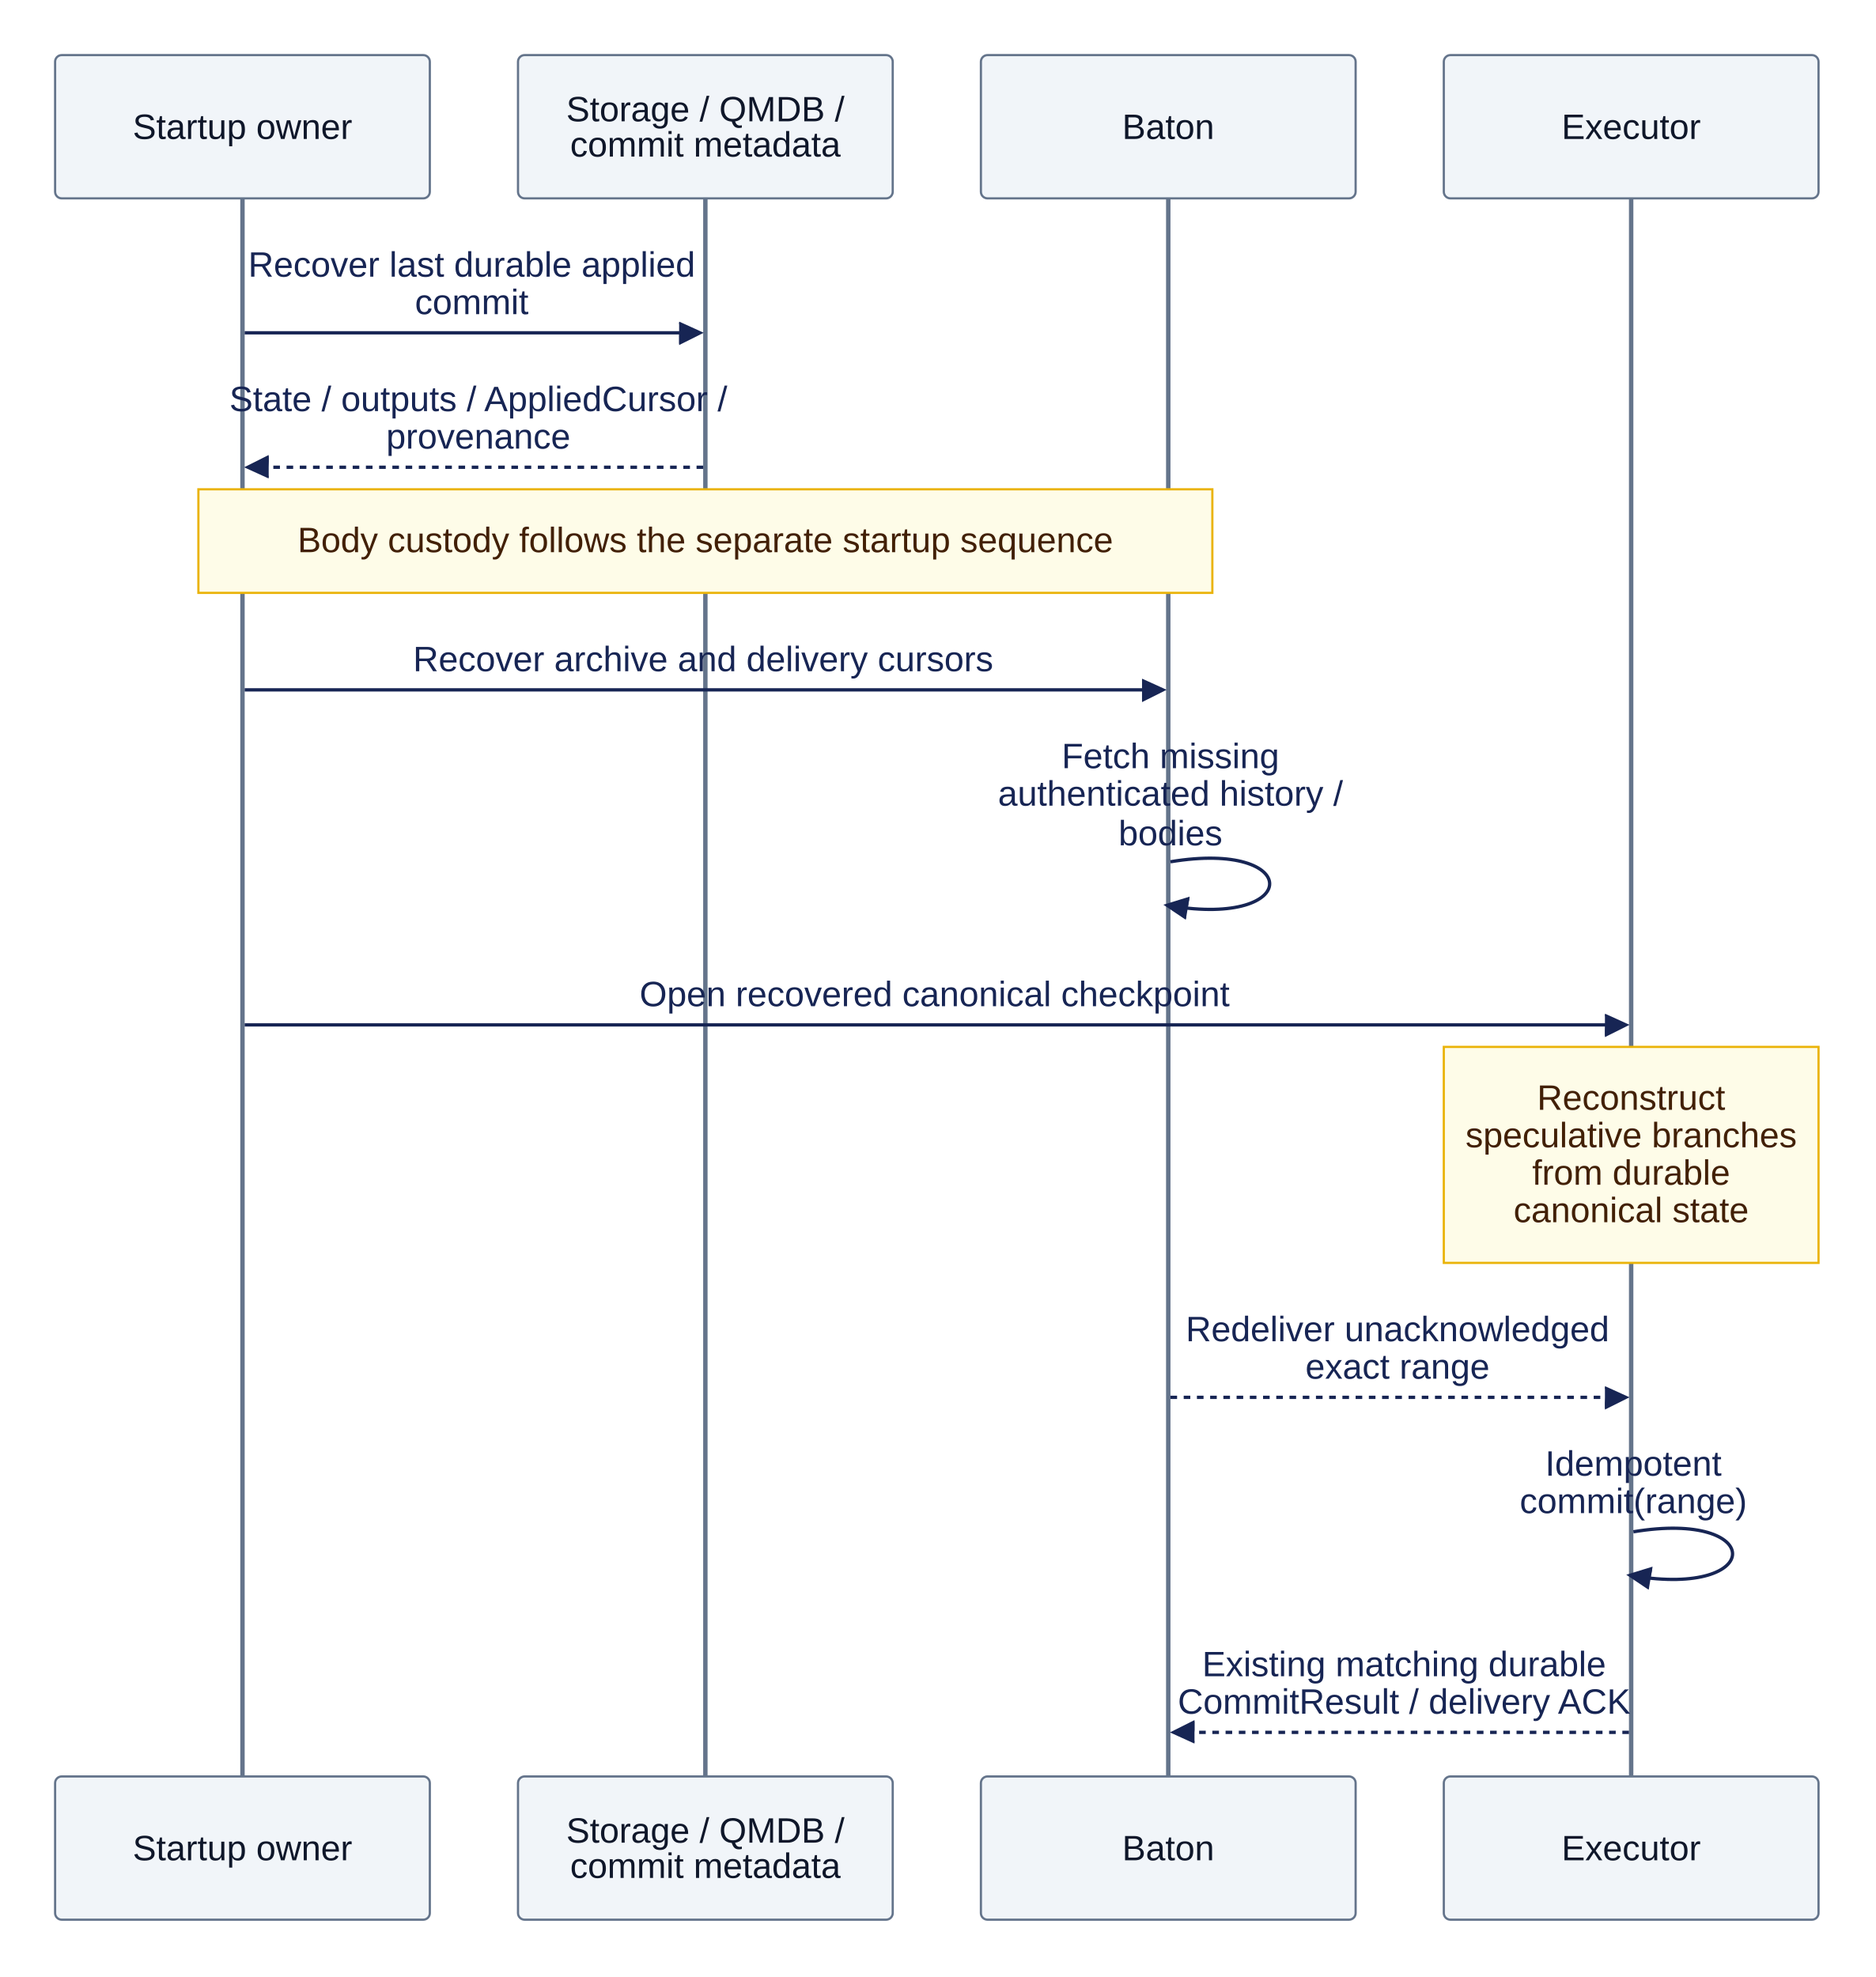
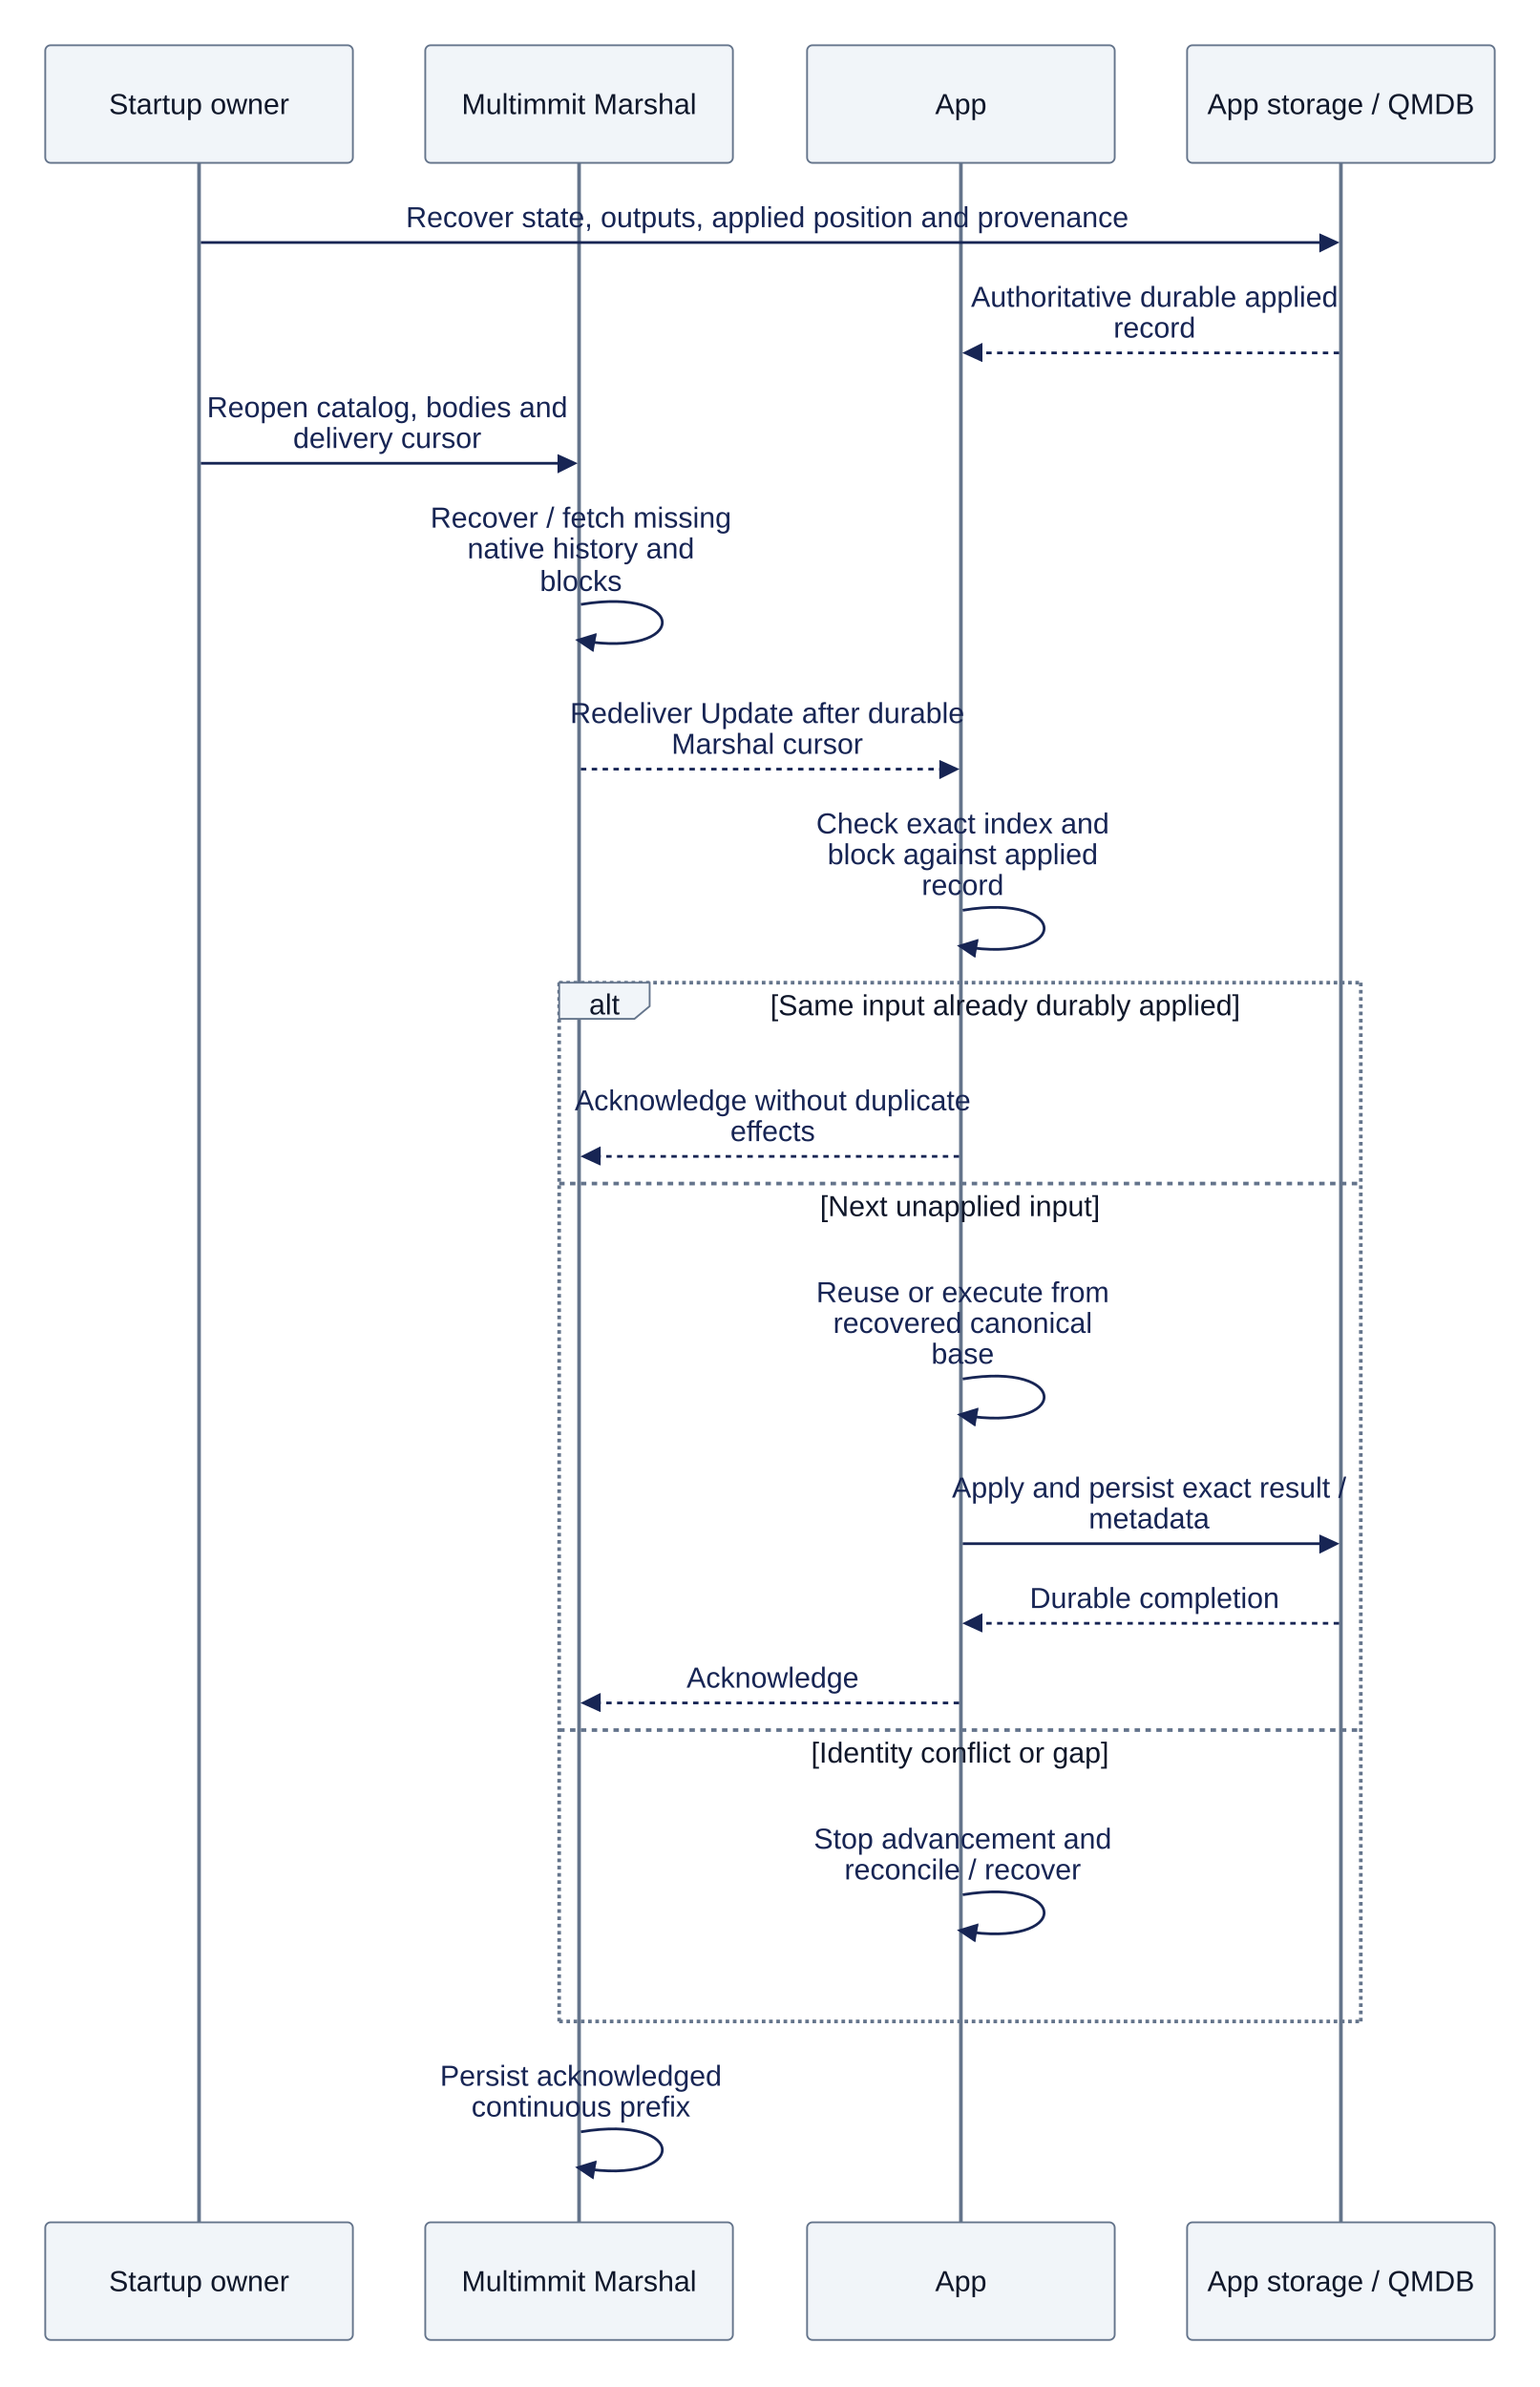
- <svg xmlns="http://www.w3.org/2000/svg" id="diagram-10" width="851" height="897" viewBox="-25 -25 851 897" role="graphics-document document" aria-roledescription="sequence">
+ <svg xmlns="http://www.w3.org/2000/svg" id="diagram-10" width="851" height="1319" viewBox="-25 -25 851 1319" role="graphics-document document" aria-roledescription="sequence">
  <g>
-     <rect x="630" y="781" fill="#eaeaea" stroke="#666" width="170" height="65" name="E" rx="3" ry="3" class="actor actor-bottom" />
-     <text x="715" y="813.5" dominant-baseline="central" alignment-baseline="central" class="actor actor-box" style="text-anchor: middle; font-size: 16px; font-weight: 400; font-family: Arial, &quot;Apple SD Gothic Neo&quot;, sans-serif;">
-       <tspan x="715" dy="0">Executor</tspan>
+     <rect x="631" y="1203" fill="#eaeaea" stroke="#666" width="170" height="65" name="S" rx="3" ry="3" class="actor actor-bottom" />
+     <text x="716" y="1235.5" dominant-baseline="central" alignment-baseline="central" class="actor actor-box" style="text-anchor: middle; font-size: 16px; font-weight: 400; font-family: Arial, &quot;Apple SD Gothic Neo&quot;, sans-serif;">
+       <tspan x="716" dy="0">App storage / QMDB</tspan>
    </text>
  </g>
  <g>
-     <rect x="420" y="781" fill="#eaeaea" stroke="#666" width="170" height="65" name="M" rx="3" ry="3" class="actor actor-bottom" />
-     <text x="505" y="813.5" dominant-baseline="central" alignment-baseline="central" class="actor actor-box" style="text-anchor: middle; font-size: 16px; font-weight: 400; font-family: Arial, &quot;Apple SD Gothic Neo&quot;, sans-serif;">
-       <tspan x="505" dy="0">Baton</tspan>
+     <rect x="421" y="1203" fill="#eaeaea" stroke="#666" width="170" height="65" name="A" rx="3" ry="3" class="actor actor-bottom" />
+     <text x="506" y="1235.5" dominant-baseline="central" alignment-baseline="central" class="actor actor-box" style="text-anchor: middle; font-size: 16px; font-weight: 400; font-family: Arial, &quot;Apple SD Gothic Neo&quot;, sans-serif;">
+       <tspan x="506" dy="0">App</tspan>
    </text>
  </g>
  <g>
-     <rect x="210" y="781" fill="#eaeaea" stroke="#666" width="170" height="65" name="Q" rx="3" ry="3" class="actor actor-bottom" />
-     <text x="295" y="813.5" dominant-baseline="central" alignment-baseline="central" class="actor actor-box" style="text-anchor: middle; font-size: 16px; font-weight: 400; font-family: Arial, &quot;Apple SD Gothic Neo&quot;, sans-serif;">
-       <tspan x="295" dy="-8">Storage / QMDB /</tspan>
-     </text>
-     <text x="295" y="813.5" dominant-baseline="central" alignment-baseline="central" class="actor actor-box" style="text-anchor: middle; font-size: 16px; font-weight: 400; font-family: Arial, &quot;Apple SD Gothic Neo&quot;, sans-serif;">
-       <tspan x="295" dy="8">commit metadata</tspan>
+     <rect x="210" y="1203" fill="#eaeaea" stroke="#666" width="170" height="65" name="M" rx="3" ry="3" class="actor actor-bottom" />
+     <text x="295" y="1235.5" dominant-baseline="central" alignment-baseline="central" class="actor actor-box" style="text-anchor: middle; font-size: 16px; font-weight: 400; font-family: Arial, &quot;Apple SD Gothic Neo&quot;, sans-serif;">
+       <tspan x="295" dy="0">Multimmit Marshal</tspan>
    </text>
  </g>
  <g>
-     <rect x="0" y="781" fill="#eaeaea" stroke="#666" width="170" height="65" name="S" rx="3" ry="3" class="actor actor-bottom" />
-     <text x="85" y="813.5" dominant-baseline="central" alignment-baseline="central" class="actor actor-box" style="text-anchor: middle; font-size: 16px; font-weight: 400; font-family: Arial, &quot;Apple SD Gothic Neo&quot;, sans-serif;">
+     <rect x="0" y="1203" fill="#eaeaea" stroke="#666" width="170" height="65" name="O" rx="3" ry="3" class="actor actor-bottom" />
+     <text x="85" y="1235.5" dominant-baseline="central" alignment-baseline="central" class="actor actor-box" style="text-anchor: middle; font-size: 16px; font-weight: 400; font-family: Arial, &quot;Apple SD Gothic Neo&quot;, sans-serif;">
      <tspan x="85" dy="0">Startup owner</tspan>
    </text>
  </g>
  <g>
-     <line id="actor16" x1="715" y1="65" x2="715" y2="781" class="actor-line 200" stroke-width="0.5px" stroke="#999" name="E" />
-     <g id="root-16">
-       <rect x="630" y="0" fill="#eaeaea" stroke="#666" width="170" height="65" name="E" rx="3" ry="3" class="actor actor-top" />
-       <text x="715" y="32.5" dominant-baseline="central" alignment-baseline="central" class="actor actor-box" style="text-anchor: middle; font-size: 16px; font-weight: 400; font-family: Arial, &quot;Apple SD Gothic Neo&quot;, sans-serif;">
-         <tspan x="715" dy="0">Executor</tspan>
+     <line id="actor39" x1="716" y1="65" x2="716" y2="1203" class="actor-line 200" stroke-width="0.5px" stroke="#999" name="S" />
+     <g id="root-39">
+       <rect x="631" y="0" fill="#eaeaea" stroke="#666" width="170" height="65" name="S" rx="3" ry="3" class="actor actor-top" />
+       <text x="716" y="32.5" dominant-baseline="central" alignment-baseline="central" class="actor actor-box" style="text-anchor: middle; font-size: 16px; font-weight: 400; font-family: Arial, &quot;Apple SD Gothic Neo&quot;, sans-serif;">
+         <tspan x="716" dy="0">App storage / QMDB</tspan>
      </text>
    </g>
  </g>
  <g>
-     <line id="actor15" x1="505" y1="65" x2="505" y2="781" class="actor-line 200" stroke-width="0.5px" stroke="#999" name="M" />
-     <g id="root-15">
-       <rect x="420" y="0" fill="#eaeaea" stroke="#666" width="170" height="65" name="M" rx="3" ry="3" class="actor actor-top" />
-       <text x="505" y="32.5" dominant-baseline="central" alignment-baseline="central" class="actor actor-box" style="text-anchor: middle; font-size: 16px; font-weight: 400; font-family: Arial, &quot;Apple SD Gothic Neo&quot;, sans-serif;">
-         <tspan x="505" dy="0">Baton</tspan>
+     <line id="actor38" x1="506" y1="65" x2="506" y2="1203" class="actor-line 200" stroke-width="0.5px" stroke="#999" name="A" />
+     <g id="root-38">
+       <rect x="421" y="0" fill="#eaeaea" stroke="#666" width="170" height="65" name="A" rx="3" ry="3" class="actor actor-top" />
+       <text x="506" y="32.5" dominant-baseline="central" alignment-baseline="central" class="actor actor-box" style="text-anchor: middle; font-size: 16px; font-weight: 400; font-family: Arial, &quot;Apple SD Gothic Neo&quot;, sans-serif;">
+         <tspan x="506" dy="0">App</tspan>
      </text>
    </g>
  </g>
  <g>
-     <line id="actor14" x1="295" y1="65" x2="295" y2="781" class="actor-line 200" stroke-width="0.5px" stroke="#999" name="Q" />
-     <g id="root-14">
-       <rect x="210" y="0" fill="#eaeaea" stroke="#666" width="170" height="65" name="Q" rx="3" ry="3" class="actor actor-top" />
+     <line id="actor37" x1="295" y1="65" x2="295" y2="1203" class="actor-line 200" stroke-width="0.5px" stroke="#999" name="M" />
+     <g id="root-37">
+       <rect x="210" y="0" fill="#eaeaea" stroke="#666" width="170" height="65" name="M" rx="3" ry="3" class="actor actor-top" />
      <text x="295" y="32.5" dominant-baseline="central" alignment-baseline="central" class="actor actor-box" style="text-anchor: middle; font-size: 16px; font-weight: 400; font-family: Arial, &quot;Apple SD Gothic Neo&quot;, sans-serif;">
-         <tspan x="295" dy="-8">Storage / QMDB /</tspan>
-       </text>
-       <text x="295" y="32.5" dominant-baseline="central" alignment-baseline="central" class="actor actor-box" style="text-anchor: middle; font-size: 16px; font-weight: 400; font-family: Arial, &quot;Apple SD Gothic Neo&quot;, sans-serif;">
-         <tspan x="295" dy="8">commit metadata</tspan>
+         <tspan x="295" dy="0">Multimmit Marshal</tspan>
      </text>
    </g>
  </g>
  <g>
-     <line id="actor13" x1="85" y1="65" x2="85" y2="781" class="actor-line 200" stroke-width="0.5px" stroke="#999" name="S" />
-     <g id="root-13">
-       <rect x="0" y="0" fill="#eaeaea" stroke="#666" width="170" height="65" name="S" rx="3" ry="3" class="actor actor-top" />
+     <line id="actor36" x1="85" y1="65" x2="85" y2="1203" class="actor-line 200" stroke-width="0.5px" stroke="#999" name="O" />
+     <g id="root-36">
+       <rect x="0" y="0" fill="#eaeaea" stroke="#666" width="170" height="65" name="O" rx="3" ry="3" class="actor actor-top" />
      <text x="85" y="32.5" dominant-baseline="central" alignment-baseline="central" class="actor actor-box" style="text-anchor: middle; font-size: 16px; font-weight: 400; font-family: Arial, &quot;Apple SD Gothic Neo&quot;, sans-serif;">
        <tspan x="85" dy="0">Startup owner</tspan>
      </text>
    </g>
  </g>
  <style>#diagram-10{font-family:Arial,Apple SD Gothic Neo,sans-serif;font-size:16px;fill:#172554;}@keyframes edge-animation-frame{from{stroke-dashoffset:0;}}@keyframes dash{to{stroke-dashoffset:0;}}#diagram-10 .edge-animation-slow{stroke-dasharray:9,5!important;stroke-dashoffset:900;animation:dash 50s linear infinite;stroke-linecap:round;}#diagram-10 .edge-animation-fast{stroke-dasharray:9,5!important;stroke-dashoffset:900;animation:dash 20s linear infinite;stroke-linecap:round;}#diagram-10 .error-icon{fill:hsl(45.882, 100%, 100%);}#diagram-10 .error-text{fill:#000000;stroke:#000000;}#diagram-10 .edge-thickness-normal{stroke-width:1px;}#diagram-10 .edge-thickness-thick{stroke-width:3.5px;}#diagram-10 .edge-pattern-solid{stroke-dasharray:0;}#diagram-10 .edge-thickness-invisible{stroke-width:0;fill:none;}#diagram-10 .edge-pattern-dashed{stroke-dasharray:3;}#diagram-10 .edge-pattern-dotted{stroke-dasharray:2;}#diagram-10 .marker{fill:#475569;stroke:#475569;}#diagram-10 .marker.cross{stroke:#475569;}#diagram-10 svg{font-family:Arial,Apple SD Gothic Neo,sans-serif;font-size:16px;}#diagram-10 p{margin:0;}#diagram-10 .actor{stroke:#64748b;fill:#f1f5f9;}#diagram-10 text.actor&gt;tspan{fill:#0f172a;stroke:none;}#diagram-10 .actor-line{stroke:#64748b;}#diagram-10 .innerArc{stroke-width:1.5;stroke-dasharray:none;}#diagram-10 .messageLine0{stroke-width:1.5;stroke-dasharray:none;stroke:#172554;}#diagram-10 .messageLine1{stroke-width:1.5;stroke-dasharray:2,2;stroke:#172554;}#diagram-10 #arrowhead path{fill:#172554;stroke:#172554;}#diagram-10 .sequenceNumber{fill:#b8aa96;}#diagram-10 #sequencenumber{fill:#172554;}#diagram-10 #crosshead path{fill:#172554;stroke:#172554;}#diagram-10 .messageText{fill:#172554;stroke:none;}#diagram-10 .labelBox{stroke:#64748b;fill:#f1f5f9;}#diagram-10 .labelText,#diagram-10 .labelText&gt;tspan{fill:#0f172a;stroke:none;}#diagram-10 .loopText,#diagram-10 .loopText&gt;tspan{fill:#0f172a;stroke:none;}#diagram-10 .loopLine{stroke-width:2px;stroke-dasharray:2,2;stroke:#64748b;fill:#64748b;}#diagram-10 .note{stroke:#eab308;fill:#fefce8;}#diagram-10 .noteText,#diagram-10 .noteText&gt;tspan{fill:#422006;stroke:none;}#diagram-10 .activation0{fill:hsl(105.882, 100%, 96.667%);stroke:hsl(105.882, 100%, 86.667%);}#diagram-10 .activation1{fill:hsl(105.882, 100%, 96.667%);stroke:hsl(105.882, 100%, 86.667%);}#diagram-10 .activation2{fill:hsl(105.882, 100%, 96.667%);stroke:hsl(105.882, 100%, 86.667%);}#diagram-10 .actorPopupMenu{position:absolute;}#diagram-10 .actorPopupMenuPanel{position:absolute;fill:#f1f5f9;box-shadow:0px 8px 16px 0px rgba(0,0,0,0.2);filter:drop-shadow(3px 5px 2px rgb(0 0 0 / 0.4));}#diagram-10 .actor-man line{stroke:#64748b;fill:#f1f5f9;}#diagram-10 .actor-man circle,#diagram-10 line{stroke:#64748b;fill:#f1f5f9;stroke-width:2px;}#diagram-10 :root{--mermaid-font-family:Arial,Apple SD Gothic Neo,sans-serif;}</style>
  <g />
  <defs>
    <symbol id="computer" width="24" height="24">
      <path transform="scale(.5)" d="M2 2v13h20v-13h-20zm18 11h-16v-9h16v9zm-10.228 6l.466-1h3.524l.467 1h-4.457zm14.228 3h-24l2-6h2.104l-1.33 4h18.45l-1.297-4h2.073l2 6zm-5-10h-14v-7h14v7z" />
    </symbol>
  </defs>
  <defs>
    <symbol id="database" fill-rule="evenodd" clip-rule="evenodd">
      <path transform="scale(.5)" d="M12.258.001l.256.004.255.005.253.008.251.01.249.012.247.015.246.016.242.019.241.02.239.023.236.024.233.027.231.028.229.031.225.032.223.034.22.036.217.038.214.04.211.041.208.043.205.045.201.046.198.048.194.05.191.051.187.053.183.054.18.056.175.057.172.059.168.06.163.061.16.063.155.064.15.066.074.033.073.033.071.034.07.034.069.035.068.035.067.035.066.035.064.036.064.036.062.036.06.036.06.037.058.037.058.037.055.038.055.038.053.038.052.038.051.039.05.039.048.039.047.039.045.04.044.04.043.04.041.04.04.041.039.041.037.041.036.041.034.041.033.042.032.042.03.042.029.042.027.042.026.043.024.043.023.043.021.043.02.043.018.044.017.043.015.044.013.044.012.044.011.045.009.044.007.045.006.045.004.045.002.045.001.045v17l-.001.045-.002.045-.004.045-.006.045-.007.045-.009.044-.011.045-.012.044-.013.044-.015.044-.017.043-.018.044-.02.043-.021.043-.023.043-.024.043-.026.043-.027.042-.029.042-.03.042-.032.042-.033.042-.034.041-.036.041-.037.041-.039.041-.04.041-.041.04-.043.04-.044.04-.045.04-.047.039-.048.039-.05.039-.051.039-.052.038-.053.038-.055.038-.055.038-.058.037-.058.037-.06.037-.06.036-.062.036-.064.036-.064.036-.066.035-.067.035-.068.035-.069.035-.07.034-.071.034-.073.033-.074.033-.15.066-.155.064-.16.063-.163.061-.168.06-.172.059-.175.057-.18.056-.183.054-.187.053-.191.051-.194.05-.198.048-.201.046-.205.045-.208.043-.211.041-.214.04-.217.038-.22.036-.223.034-.225.032-.229.031-.231.028-.233.027-.236.024-.239.023-.241.02-.242.019-.246.016-.247.015-.249.012-.251.01-.253.008-.255.005-.256.004-.258.001-.258-.001-.256-.004-.255-.005-.253-.008-.251-.01-.249-.012-.247-.015-.245-.016-.243-.019-.241-.02-.238-.023-.236-.024-.234-.027-.231-.028-.228-.031-.226-.032-.223-.034-.22-.036-.217-.038-.214-.04-.211-.041-.208-.043-.204-.045-.201-.046-.198-.048-.195-.05-.19-.051-.187-.053-.184-.054-.179-.056-.176-.057-.172-.059-.167-.06-.164-.061-.159-.063-.155-.064-.151-.066-.074-.033-.072-.033-.072-.034-.07-.034-.069-.035-.068-.035-.067-.035-.066-.035-.064-.036-.063-.036-.062-.036-.061-.036-.06-.037-.058-.037-.057-.037-.056-.038-.055-.038-.053-.038-.052-.038-.051-.039-.049-.039-.049-.039-.046-.039-.046-.04-.044-.04-.043-.04-.041-.04-.04-.041-.039-.041-.037-.041-.036-.041-.034-.041-.033-.042-.032-.042-.03-.042-.029-.042-.027-.042-.026-.043-.024-.043-.023-.043-.021-.043-.02-.043-.018-.044-.017-.043-.015-.044-.013-.044-.012-.044-.011-.045-.009-.044-.007-.045-.006-.045-.004-.045-.002-.045-.001-.045v-17l.001-.045.002-.045.004-.045.006-.045.007-.045.009-.044.011-.045.012-.044.013-.044.015-.044.017-.043.018-.044.02-.043.021-.043.023-.043.024-.043.026-.043.027-.042.029-.042.03-.042.032-.042.033-.042.034-.041.036-.041.037-.041.039-.041.04-.041.041-.04.043-.04.044-.04.046-.04.046-.039.049-.039.049-.039.051-.039.052-.038.053-.038.055-.038.056-.038.057-.037.058-.037.06-.037.061-.036.062-.036.063-.036.064-.036.066-.035.067-.035.068-.035.069-.035.07-.034.072-.034.072-.033.074-.033.151-.066.155-.064.159-.063.164-.061.167-.06.172-.059.176-.057.179-.056.184-.054.187-.053.19-.051.195-.05.198-.048.201-.046.204-.045.208-.043.211-.041.214-.04.217-.038.22-.036.223-.034.226-.032.228-.031.231-.028.234-.027.236-.024.238-.023.241-.02.243-.019.245-.016.247-.015.249-.012.251-.01.253-.008.255-.005.256-.004.258-.001.258.001zm-9.258 20.499v.01l.001.021.003.021.004.022.005.021.006.022.007.022.009.023.01.022.011.023.012.023.013.023.015.023.016.024.017.023.018.024.019.024.021.024.022.025.023.024.024.025.052.049.056.05.061.051.066.051.07.051.075.051.079.052.084.052.088.052.092.052.097.052.102.051.105.052.11.052.114.051.119.051.123.051.127.05.131.05.135.05.139.048.144.049.147.047.152.047.155.047.16.045.163.045.167.043.171.043.176.041.178.041.183.039.187.039.19.037.194.035.197.035.202.033.204.031.209.03.212.029.216.027.219.025.222.024.226.021.23.02.233.018.236.016.24.015.243.012.246.01.249.008.253.005.256.004.259.001.26-.001.257-.004.254-.005.25-.008.247-.011.244-.012.241-.014.237-.016.233-.018.231-.021.226-.021.224-.024.22-.026.216-.027.212-.028.21-.031.205-.031.202-.034.198-.034.194-.036.191-.037.187-.039.183-.04.179-.04.175-.042.172-.043.168-.044.163-.045.16-.046.155-.046.152-.047.148-.048.143-.049.139-.049.136-.05.131-.05.126-.05.123-.051.118-.052.114-.051.11-.052.106-.052.101-.052.096-.052.092-.052.088-.053.083-.051.079-.052.074-.052.07-.051.065-.051.06-.051.056-.05.051-.05.023-.024.023-.025.021-.024.02-.024.019-.024.018-.024.017-.024.015-.023.014-.024.013-.023.012-.023.01-.023.01-.022.008-.022.006-.022.006-.022.004-.022.004-.021.001-.021.001-.021v-4.127l-.077.055-.08.053-.083.054-.085.053-.087.052-.09.052-.093.051-.095.05-.097.05-.1.049-.102.049-.105.048-.106.047-.109.047-.111.046-.114.045-.115.045-.118.044-.12.043-.122.042-.124.042-.126.041-.128.04-.13.04-.132.038-.134.038-.135.037-.138.037-.139.035-.142.035-.143.034-.144.033-.147.032-.148.031-.15.03-.151.03-.153.029-.154.027-.156.027-.158.026-.159.025-.161.024-.162.023-.163.022-.165.021-.166.02-.167.019-.169.018-.169.017-.171.016-.173.015-.173.014-.175.013-.175.012-.177.011-.178.01-.179.008-.179.008-.181.006-.182.005-.182.004-.184.003-.184.002h-.37l-.184-.002-.184-.003-.182-.004-.182-.005-.181-.006-.179-.008-.179-.008-.178-.01-.176-.011-.176-.012-.175-.013-.173-.014-.172-.015-.171-.016-.17-.017-.169-.018-.167-.019-.166-.02-.165-.021-.163-.022-.162-.023-.161-.024-.159-.025-.157-.026-.156-.027-.155-.027-.153-.029-.151-.03-.15-.03-.148-.031-.146-.032-.145-.033-.143-.034-.141-.035-.14-.035-.137-.037-.136-.037-.134-.038-.132-.038-.13-.04-.128-.04-.126-.041-.124-.042-.122-.042-.12-.044-.117-.043-.116-.045-.113-.045-.112-.046-.109-.047-.106-.047-.105-.048-.102-.049-.1-.049-.097-.05-.095-.05-.093-.052-.09-.051-.087-.052-.085-.053-.083-.054-.08-.054-.077-.054v4.127zm0-5.654v.011l.001.021.003.021.004.021.005.022.006.022.007.022.009.022.01.022.011.023.012.023.013.023.015.024.016.023.017.024.018.024.019.024.021.024.022.024.023.025.024.024.052.05.056.05.061.05.066.051.07.051.075.052.079.051.084.052.088.052.092.052.097.052.102.052.105.052.11.051.114.051.119.052.123.05.127.051.131.05.135.049.139.049.144.048.147.048.152.047.155.046.16.045.163.045.167.044.171.042.176.042.178.04.183.04.187.038.19.037.194.036.197.034.202.033.204.032.209.03.212.028.216.027.219.025.222.024.226.022.23.02.233.018.236.016.24.014.243.012.246.01.249.008.253.006.256.003.259.001.26-.001.257-.003.254-.006.25-.008.247-.01.244-.012.241-.015.237-.016.233-.018.231-.02.226-.022.224-.024.22-.025.216-.027.212-.029.21-.03.205-.032.202-.033.198-.035.194-.036.191-.037.187-.039.183-.039.179-.041.175-.042.172-.043.168-.044.163-.045.16-.045.155-.047.152-.047.148-.048.143-.048.139-.05.136-.049.131-.05.126-.051.123-.051.118-.051.114-.052.11-.052.106-.052.101-.052.096-.052.092-.052.088-.052.083-.052.079-.052.074-.051.07-.052.065-.051.06-.05.056-.051.051-.049.023-.025.023-.024.021-.025.02-.024.019-.024.018-.024.017-.024.015-.023.014-.023.013-.024.012-.022.01-.023.01-.023.008-.022.006-.022.006-.022.004-.021.004-.022.001-.021.001-.021v-4.139l-.077.054-.08.054-.083.054-.085.052-.087.053-.09.051-.093.051-.095.051-.097.05-.1.049-.102.049-.105.048-.106.047-.109.047-.111.046-.114.045-.115.044-.118.044-.12.044-.122.042-.124.042-.126.041-.128.04-.13.039-.132.039-.134.038-.135.037-.138.036-.139.036-.142.035-.143.033-.144.033-.147.033-.148.031-.15.03-.151.03-.153.028-.154.028-.156.027-.158.026-.159.025-.161.024-.162.023-.163.022-.165.021-.166.02-.167.019-.169.018-.169.017-.171.016-.173.015-.173.014-.175.013-.175.012-.177.011-.178.009-.179.009-.179.007-.181.007-.182.005-.182.004-.184.003-.184.002h-.37l-.184-.002-.184-.003-.182-.004-.182-.005-.181-.007-.179-.007-.179-.009-.178-.009-.176-.011-.176-.012-.175-.013-.173-.014-.172-.015-.171-.016-.17-.017-.169-.018-.167-.019-.166-.02-.165-.021-.163-.022-.162-.023-.161-.024-.159-.025-.157-.026-.156-.027-.155-.028-.153-.028-.151-.03-.15-.03-.148-.031-.146-.033-.145-.033-.143-.033-.141-.035-.14-.036-.137-.036-.136-.037-.134-.038-.132-.039-.13-.039-.128-.04-.126-.041-.124-.042-.122-.043-.12-.043-.117-.044-.116-.044-.113-.046-.112-.046-.109-.046-.106-.047-.105-.048-.102-.049-.1-.049-.097-.05-.095-.051-.093-.051-.09-.051-.087-.053-.085-.052-.083-.054-.08-.054-.077-.054v4.139zm0-5.666v.011l.001.02.003.022.004.021.005.022.006.021.007.022.009.023.01.022.011.023.012.023.013.023.015.023.016.024.017.024.018.023.019.024.021.025.022.024.023.024.024.025.052.05.056.05.061.05.066.051.07.051.075.052.079.051.084.052.088.052.092.052.097.052.102.052.105.051.11.052.114.051.119.051.123.051.127.05.131.05.135.05.139.049.144.048.147.048.152.047.155.046.16.045.163.045.167.043.171.043.176.042.178.04.183.04.187.038.19.037.194.036.197.034.202.033.204.032.209.03.212.028.216.027.219.025.222.024.226.021.23.02.233.018.236.017.24.014.243.012.246.01.249.008.253.006.256.003.259.001.26-.001.257-.003.254-.006.25-.008.247-.01.244-.013.241-.014.237-.016.233-.018.231-.02.226-.022.224-.024.22-.025.216-.027.212-.029.21-.03.205-.032.202-.033.198-.035.194-.036.191-.037.187-.039.183-.039.179-.041.175-.042.172-.043.168-.044.163-.045.16-.045.155-.047.152-.047.148-.048.143-.049.139-.049.136-.049.131-.051.126-.05.123-.051.118-.052.114-.051.11-.052.106-.052.101-.052.096-.052.092-.052.088-.052.083-.052.079-.052.074-.052.07-.051.065-.051.06-.051.056-.05.051-.049.023-.025.023-.025.021-.024.02-.024.019-.024.018-.024.017-.024.015-.023.014-.024.013-.023.012-.023.01-.022.01-.023.008-.022.006-.022.006-.022.004-.022.004-.021.001-.021.001-.021v-4.153l-.077.054-.08.054-.083.053-.085.053-.087.053-.09.051-.093.051-.095.051-.097.05-.1.049-.102.048-.105.048-.106.048-.109.046-.111.046-.114.046-.115.044-.118.044-.12.043-.122.043-.124.042-.126.041-.128.04-.13.039-.132.039-.134.038-.135.037-.138.036-.139.036-.142.034-.143.034-.144.033-.147.032-.148.032-.15.03-.151.03-.153.028-.154.028-.156.027-.158.026-.159.024-.161.024-.162.023-.163.023-.165.021-.166.02-.167.019-.169.018-.169.017-.171.016-.173.015-.173.014-.175.013-.175.012-.177.01-.178.01-.179.009-.179.007-.181.006-.182.006-.182.004-.184.003-.184.001-.185.001-.185-.001-.184-.001-.184-.003-.182-.004-.182-.006-.181-.006-.179-.007-.179-.009-.178-.01-.176-.01-.176-.012-.175-.013-.173-.014-.172-.015-.171-.016-.17-.017-.169-.018-.167-.019-.166-.02-.165-.021-.163-.023-.162-.023-.161-.024-.159-.024-.157-.026-.156-.027-.155-.028-.153-.028-.151-.03-.15-.03-.148-.032-.146-.032-.145-.033-.143-.034-.141-.034-.14-.036-.137-.036-.136-.037-.134-.038-.132-.039-.13-.039-.128-.041-.126-.041-.124-.041-.122-.043-.12-.043-.117-.044-.116-.044-.113-.046-.112-.046-.109-.046-.106-.048-.105-.048-.102-.048-.1-.05-.097-.049-.095-.051-.093-.051-.09-.052-.087-.052-.085-.053-.083-.053-.08-.054-.077-.054v4.153zm8.74-8.179l-.257.004-.254.005-.25.008-.247.011-.244.012-.241.014-.237.016-.233.018-.231.021-.226.022-.224.023-.22.026-.216.027-.212.028-.21.031-.205.032-.202.033-.198.034-.194.036-.191.038-.187.038-.183.04-.179.041-.175.042-.172.043-.168.043-.163.045-.16.046-.155.046-.152.048-.148.048-.143.048-.139.049-.136.05-.131.05-.126.051-.123.051-.118.051-.114.052-.11.052-.106.052-.101.052-.096.052-.092.052-.088.052-.083.052-.079.052-.074.051-.07.052-.065.051-.06.05-.056.05-.051.05-.023.025-.023.024-.021.024-.02.025-.019.024-.018.024-.017.023-.015.024-.014.023-.013.023-.012.023-.01.023-.01.022-.008.022-.006.023-.006.021-.004.022-.004.021-.001.021-.001.021.001.021.001.021.004.021.004.022.006.021.006.023.008.022.01.022.01.023.012.023.013.023.014.023.015.024.017.023.018.024.019.024.02.025.021.024.023.024.023.025.051.05.056.05.06.05.065.051.07.052.074.051.079.052.083.052.088.052.092.052.096.052.101.052.106.052.11.052.114.052.118.051.123.051.126.051.131.05.136.05.139.049.143.048.148.048.152.048.155.046.16.046.163.045.168.043.172.043.175.042.179.041.183.04.187.038.191.038.194.036.198.034.202.033.205.032.21.031.212.028.216.027.22.026.224.023.226.022.231.021.233.018.237.016.241.014.244.012.247.011.25.008.254.005.257.004.26.001.26-.001.257-.004.254-.005.25-.008.247-.011.244-.012.241-.014.237-.016.233-.018.231-.021.226-.022.224-.023.22-.026.216-.027.212-.028.21-.031.205-.032.202-.033.198-.034.194-.036.191-.038.187-.038.183-.04.179-.041.175-.042.172-.043.168-.043.163-.045.16-.046.155-.046.152-.048.148-.048.143-.048.139-.049.136-.05.131-.05.126-.051.123-.051.118-.051.114-.052.11-.052.106-.052.101-.052.096-.052.092-.052.088-.052.083-.052.079-.052.074-.051.07-.052.065-.051.06-.05.056-.05.051-.05.023-.025.023-.024.021-.024.02-.025.019-.024.018-.024.017-.023.015-.024.014-.023.013-.023.012-.023.01-.023.01-.022.008-.022.006-.023.006-.021.004-.022.004-.021.001-.021.001-.021-.001-.021-.001-.021-.004-.021-.004-.022-.006-.021-.006-.023-.008-.022-.01-.022-.01-.023-.012-.023-.013-.023-.014-.023-.015-.024-.017-.023-.018-.024-.019-.024-.02-.025-.021-.024-.023-.024-.023-.025-.051-.05-.056-.05-.06-.05-.065-.051-.07-.052-.074-.051-.079-.052-.083-.052-.088-.052-.092-.052-.096-.052-.101-.052-.106-.052-.11-.052-.114-.052-.118-.051-.123-.051-.126-.051-.131-.05-.136-.05-.139-.049-.143-.048-.148-.048-.152-.048-.155-.046-.16-.046-.163-.045-.168-.043-.172-.043-.175-.042-.179-.041-.183-.04-.187-.038-.191-.038-.194-.036-.198-.034-.202-.033-.205-.032-.21-.031-.212-.028-.216-.027-.22-.026-.224-.023-.226-.022-.231-.021-.233-.018-.237-.016-.241-.014-.244-.012-.247-.011-.25-.008-.254-.005-.257-.004-.26-.001-.26.001z" />
    </symbol>
  </defs>
  <defs>
    <symbol id="clock" width="24" height="24">
      <path transform="scale(.5)" d="M12 2c5.514 0 10 4.486 10 10s-4.486 10-10 10-10-4.486-10-10 4.486-10 10-10zm0-2c-6.627 0-12 5.373-12 12s5.373 12 12 12 12-5.373 12-12-5.373-12-12-12zm5.848 12.459c.202.038.202.333.001.372-1.907.361-6.045 1.111-6.547 1.111-.719 0-1.301-.582-1.301-1.301 0-.512.77-5.447 1.125-7.445.034-.192.312-.181.343.014l.985 6.238 5.394 1.011z" />
    </symbol>
  </defs>
  <defs>
    <marker id="arrowhead" refX="7.9" refY="5" markerUnits="userSpaceOnUse" markerWidth="12" markerHeight="12" orient="auto-start-reverse">
      <path d="M -1 0 L 10 5 L 0 10 z" />
    </marker>
  </defs>
  <defs>
    <marker id="crosshead" markerWidth="15" markerHeight="8" orient="auto" refX="4" refY="4.5">
      <path fill="none" stroke="#000000" stroke-width="1pt" d="M 1,2 L 6,7 M 6,2 L 1,7" style="stroke-dasharray: 0, 0;" />
    </marker>
  </defs>
  <defs>
    <marker id="filled-head" refX="15.5" refY="7" markerWidth="20" markerHeight="28" orient="auto">
      <path d="M 18,7 L9,13 L14,7 L9,1 Z" />
    </marker>
  </defs>
  <defs>
    <marker id="sequencenumber" refX="15" refY="15" markerWidth="60" markerHeight="40" orient="auto">
      <circle cx="15" cy="15" r="6" />
    </marker>
  </defs>
  <g>
-     <rect x="65" y="197" fill="#EDF2AE" stroke="#666" width="460" height="47" class="note" />
-     <text x="295" y="205" text-anchor="middle" dominant-baseline="middle" alignment-baseline="middle" class="noteText" dy="1em" style="font-family: Arial, &quot;Apple SD Gothic Neo&quot;, sans-serif; font-size: 16px; font-weight: 400;">
-       <tspan x="295">Body custody follows the separate startup sequence</tspan>
+     <line x1="284" y1="518" x2="727" y2="518" class="loopLine" />
+     <line x1="727" y1="518" x2="727" y2="1092" class="loopLine" />
+     <line x1="284" y1="1092" x2="727" y2="1092" class="loopLine" />
+     <line x1="284" y1="518" x2="284" y2="1092" class="loopLine" />
+     <line x1="284" y1="629" x2="727" y2="629" class="loopLine" style="stroke-dasharray: 3, 3;" />
+     <line x1="284" y1="931" x2="727" y2="931" class="loopLine" style="stroke-dasharray: 3, 3;" />
+     <polygon points="284,518 334,518 334,531 325.6,538 284,538" class="labelBox" />
+     <text x="309" y="531" text-anchor="middle" dominant-baseline="middle" alignment-baseline="middle" class="labelText" style="font-family: Arial, &quot;Apple SD Gothic Neo&quot;, sans-serif; font-size: 16px; font-weight: 400;">alt</text>
+     <text x="530.5" y="536" text-anchor="middle" class="loopText" style="font-family: Arial, &quot;Apple SD Gothic Neo&quot;, sans-serif; font-size: 16px; font-weight: 400;">
+       <tspan x="530.5">[Same input already durably applied]</tspan>
    </text>
+     <text x="505.5" y="647" text-anchor="middle" class="loopText" style="font-family: Arial, &quot;Apple SD Gothic Neo&quot;, sans-serif; font-size: 16px; font-weight: 400;">[Next unapplied input]</text>
+     <text x="505.5" y="949" text-anchor="middle" class="loopText" style="font-family: Arial, &quot;Apple SD Gothic Neo&quot;, sans-serif; font-size: 16px; font-weight: 400;">[Identity conflict or gap]</text>
  </g>
-   <g>
-     <rect x="630" y="450" fill="#EDF2AE" stroke="#666" width="170" height="98" class="note" />
-     <text x="715" y="458" text-anchor="middle" dominant-baseline="middle" alignment-baseline="middle" class="noteText" dy="1em" style="font-family: Arial, &quot;Apple SD Gothic Neo&quot;, sans-serif; font-size: 16px; font-weight: 400;">
-       <tspan x="715">Reconstruct</tspan>
-     </text>
-     <text x="715" y="475" text-anchor="middle" dominant-baseline="middle" alignment-baseline="middle" class="noteText" dy="1em" style="font-family: Arial, &quot;Apple SD Gothic Neo&quot;, sans-serif; font-size: 16px; font-weight: 400;">
-       <tspan x="715">speculative branches</tspan>
-     </text>
-     <text x="715" y="492" text-anchor="middle" dominant-baseline="middle" alignment-baseline="middle" class="noteText" dy="1em" style="font-family: Arial, &quot;Apple SD Gothic Neo&quot;, sans-serif; font-size: 16px; font-weight: 400;">
-       <tspan x="715">from durable</tspan>
-     </text>
-     <text x="715" y="509" text-anchor="middle" dominant-baseline="middle" alignment-baseline="middle" class="noteText" dy="1em" style="font-family: Arial, &quot;Apple SD Gothic Neo&quot;, sans-serif; font-size: 16px; font-weight: 400;">
-       <tspan x="715">canonical state</tspan>
-     </text>
-   </g>
-   <text x="189" y="80" text-anchor="middle" dominant-baseline="middle" alignment-baseline="middle" class="messageText" dy="1em" style="font-family: Arial, &quot;Apple SD Gothic Neo&quot;, sans-serif; font-size: 16px; font-weight: 400;">Recover last durable applied</text>
-   <text x="189" y="97" text-anchor="middle" dominant-baseline="middle" alignment-baseline="middle" class="messageText" dy="1em" style="font-family: Arial, &quot;Apple SD Gothic Neo&quot;, sans-serif; font-size: 16px; font-weight: 400;">commit</text>
-   <line x1="86" y1="126" x2="291" y2="126" class="messageLine0" stroke-width="2" stroke="none" marker-end="url(#arrowhead)" style="fill: none;" />
-   <text x="192" y="141" text-anchor="middle" dominant-baseline="middle" alignment-baseline="middle" class="messageText" dy="1em" style="font-family: Arial, &quot;Apple SD Gothic Neo&quot;, sans-serif; font-size: 16px; font-weight: 400;">State / outputs / AppliedCursor /</text>
-   <text x="192" y="158" text-anchor="middle" dominant-baseline="middle" alignment-baseline="middle" class="messageText" dy="1em" style="font-family: Arial, &quot;Apple SD Gothic Neo&quot;, sans-serif; font-size: 16px; font-weight: 400;">provenance</text>
-   <line x1="294" y1="187" x2="89" y2="187" class="messageLine1" stroke-width="2" stroke="none" marker-end="url(#arrowhead)" style="stroke-dasharray: 3, 3; fill: none;" />
-   <text x="294" y="259" text-anchor="middle" dominant-baseline="middle" alignment-baseline="middle" class="messageText" dy="1em" style="font-family: Arial, &quot;Apple SD Gothic Neo&quot;, sans-serif; font-size: 16px; font-weight: 400;">Recover archive and delivery cursors</text>
-   <line x1="86" y1="288" x2="501" y2="288" class="messageLine0" stroke-width="2" stroke="none" marker-end="url(#arrowhead)" style="fill: none;" />
-   <text x="506" y="303" text-anchor="middle" dominant-baseline="middle" alignment-baseline="middle" class="messageText" dy="1em" style="font-family: Arial, &quot;Apple SD Gothic Neo&quot;, sans-serif; font-size: 16px; font-weight: 400;">Fetch missing</text>
-   <text x="506" y="320" text-anchor="middle" dominant-baseline="middle" alignment-baseline="middle" class="messageText" dy="1em" style="font-family: Arial, &quot;Apple SD Gothic Neo&quot;, sans-serif; font-size: 16px; font-weight: 400;">authenticated history /</text>
-   <text x="506" y="338" text-anchor="middle" dominant-baseline="middle" alignment-baseline="middle" class="messageText" dy="1em" style="font-family: Arial, &quot;Apple SD Gothic Neo&quot;, sans-serif; font-size: 16px; font-weight: 400;">bodies</text>
-   <path d="M 506,366 C 566,356 566,396 506,386" class="messageLine0" stroke-width="2" stroke="none" marker-end="url(#arrowhead)" style="fill: none;" />
-   <text x="399" y="411" text-anchor="middle" dominant-baseline="middle" alignment-baseline="middle" class="messageText" dy="1em" style="font-family: Arial, &quot;Apple SD Gothic Neo&quot;, sans-serif; font-size: 16px; font-weight: 400;">Open recovered canonical checkpoint</text>
-   <line x1="86" y1="440" x2="711" y2="440" class="messageLine0" stroke-width="2" stroke="none" marker-end="url(#arrowhead)" style="fill: none;" />
-   <text x="609" y="563" text-anchor="middle" dominant-baseline="middle" alignment-baseline="middle" class="messageText" dy="1em" style="font-family: Arial, &quot;Apple SD Gothic Neo&quot;, sans-serif; font-size: 16px; font-weight: 400;">Redeliver unacknowledged</text>
-   <text x="609" y="580" text-anchor="middle" dominant-baseline="middle" alignment-baseline="middle" class="messageText" dy="1em" style="font-family: Arial, &quot;Apple SD Gothic Neo&quot;, sans-serif; font-size: 16px; font-weight: 400;">exact range</text>
-   <line x1="506" y1="609" x2="711" y2="609" class="messageLine1" stroke-width="2" stroke="none" marker-end="url(#arrowhead)" style="stroke-dasharray: 3, 3; fill: none;" />
-   <text x="716" y="624" text-anchor="middle" dominant-baseline="middle" alignment-baseline="middle" class="messageText" dy="1em" style="font-family: Arial, &quot;Apple SD Gothic Neo&quot;, sans-serif; font-size: 16px; font-weight: 400;">Idempotent</text>
-   <text x="716" y="641" text-anchor="middle" dominant-baseline="middle" alignment-baseline="middle" class="messageText" dy="1em" style="font-family: Arial, &quot;Apple SD Gothic Neo&quot;, sans-serif; font-size: 16px; font-weight: 400;">commit(range)</text>
-   <path d="M 716,670 C 776,660 776,700 716,690" class="messageLine0" stroke-width="2" stroke="none" marker-end="url(#arrowhead)" style="fill: none;" />
-   <text x="612" y="715" text-anchor="middle" dominant-baseline="middle" alignment-baseline="middle" class="messageText" dy="1em" style="font-family: Arial, &quot;Apple SD Gothic Neo&quot;, sans-serif; font-size: 16px; font-weight: 400;">Existing matching durable</text>
-   <text x="612" y="732" text-anchor="middle" dominant-baseline="middle" alignment-baseline="middle" class="messageText" dy="1em" style="font-family: Arial, &quot;Apple SD Gothic Neo&quot;, sans-serif; font-size: 16px; font-weight: 400;">CommitResult / delivery ACK</text>
-   <line x1="714" y1="761" x2="509" y2="761" class="messageLine1" stroke-width="2" stroke="none" marker-end="url(#arrowhead)" style="stroke-dasharray: 3, 3; fill: none;" />
+   <text x="399" y="80" text-anchor="middle" dominant-baseline="middle" alignment-baseline="middle" class="messageText" dy="1em" style="font-family: Arial, &quot;Apple SD Gothic Neo&quot;, sans-serif; font-size: 16px; font-weight: 400;">Recover state, outputs, applied position and provenance</text>
+   <line x1="86" y1="109" x2="712" y2="109" class="messageLine0" stroke-width="2" stroke="none" marker-end="url(#arrowhead)" style="fill: none;" />
+   <text x="613" y="124" text-anchor="middle" dominant-baseline="middle" alignment-baseline="middle" class="messageText" dy="1em" style="font-family: Arial, &quot;Apple SD Gothic Neo&quot;, sans-serif; font-size: 16px; font-weight: 400;">Authoritative durable applied</text>
+   <text x="613" y="141" text-anchor="middle" dominant-baseline="middle" alignment-baseline="middle" class="messageText" dy="1em" style="font-family: Arial, &quot;Apple SD Gothic Neo&quot;, sans-serif; font-size: 16px; font-weight: 400;">record</text>
+   <line x1="715" y1="170" x2="510" y2="170" class="messageLine1" stroke-width="2" stroke="none" marker-end="url(#arrowhead)" style="stroke-dasharray: 3, 3; fill: none;" />
+   <text x="189" y="185" text-anchor="middle" dominant-baseline="middle" alignment-baseline="middle" class="messageText" dy="1em" style="font-family: Arial, &quot;Apple SD Gothic Neo&quot;, sans-serif; font-size: 16px; font-weight: 400;">Reopen catalog, bodies and</text>
+   <text x="189" y="202" text-anchor="middle" dominant-baseline="middle" alignment-baseline="middle" class="messageText" dy="1em" style="font-family: Arial, &quot;Apple SD Gothic Neo&quot;, sans-serif; font-size: 16px; font-weight: 400;">delivery cursor</text>
+   <line x1="86" y1="231" x2="291" y2="231" class="messageLine0" stroke-width="2" stroke="none" marker-end="url(#arrowhead)" style="fill: none;" />
+   <text x="296" y="246" text-anchor="middle" dominant-baseline="middle" alignment-baseline="middle" class="messageText" dy="1em" style="font-family: Arial, &quot;Apple SD Gothic Neo&quot;, sans-serif; font-size: 16px; font-weight: 400;">Recover / fetch missing</text>
+   <text x="296" y="263" text-anchor="middle" dominant-baseline="middle" alignment-baseline="middle" class="messageText" dy="1em" style="font-family: Arial, &quot;Apple SD Gothic Neo&quot;, sans-serif; font-size: 16px; font-weight: 400;">native history and</text>
+   <text x="296" y="281" text-anchor="middle" dominant-baseline="middle" alignment-baseline="middle" class="messageText" dy="1em" style="font-family: Arial, &quot;Apple SD Gothic Neo&quot;, sans-serif; font-size: 16px; font-weight: 400;">blocks</text>
+   <path d="M 296,309 C 356,299 356,339 296,329" class="messageLine0" stroke-width="2" stroke="none" marker-end="url(#arrowhead)" style="fill: none;" />
+   <text x="399" y="354" text-anchor="middle" dominant-baseline="middle" alignment-baseline="middle" class="messageText" dy="1em" style="font-family: Arial, &quot;Apple SD Gothic Neo&quot;, sans-serif; font-size: 16px; font-weight: 400;">Redeliver Update after durable</text>
+   <text x="399" y="371" text-anchor="middle" dominant-baseline="middle" alignment-baseline="middle" class="messageText" dy="1em" style="font-family: Arial, &quot;Apple SD Gothic Neo&quot;, sans-serif; font-size: 16px; font-weight: 400;">Marshal cursor</text>
+   <line x1="296" y1="400" x2="502" y2="400" class="messageLine1" stroke-width="2" stroke="none" marker-end="url(#arrowhead)" style="stroke-dasharray: 3, 3; fill: none;" />
+   <text x="507" y="415" text-anchor="middle" dominant-baseline="middle" alignment-baseline="middle" class="messageText" dy="1em" style="font-family: Arial, &quot;Apple SD Gothic Neo&quot;, sans-serif; font-size: 16px; font-weight: 400;">Check exact index and</text>
+   <text x="507" y="432" text-anchor="middle" dominant-baseline="middle" alignment-baseline="middle" class="messageText" dy="1em" style="font-family: Arial, &quot;Apple SD Gothic Neo&quot;, sans-serif; font-size: 16px; font-weight: 400;">block against applied</text>
+   <text x="507" y="449" text-anchor="middle" dominant-baseline="middle" alignment-baseline="middle" class="messageText" dy="1em" style="font-family: Arial, &quot;Apple SD Gothic Neo&quot;, sans-serif; font-size: 16px; font-weight: 400;">record</text>
+   <path d="M 507,478 C 567,468 567,508 507,498" class="messageLine0" stroke-width="2" stroke="none" marker-end="url(#arrowhead)" style="fill: none;" />
+   <text x="402" y="568" text-anchor="middle" dominant-baseline="middle" alignment-baseline="middle" class="messageText" dy="1em" style="font-family: Arial, &quot;Apple SD Gothic Neo&quot;, sans-serif; font-size: 16px; font-weight: 400;">Acknowledge without duplicate</text>
+   <text x="402" y="585" text-anchor="middle" dominant-baseline="middle" alignment-baseline="middle" class="messageText" dy="1em" style="font-family: Arial, &quot;Apple SD Gothic Neo&quot;, sans-serif; font-size: 16px; font-weight: 400;">effects</text>
+   <line x1="505" y1="614" x2="299" y2="614" class="messageLine1" stroke-width="2" stroke="none" marker-end="url(#arrowhead)" style="stroke-dasharray: 3, 3; fill: none;" />
+   <text x="507" y="674" text-anchor="middle" dominant-baseline="middle" alignment-baseline="middle" class="messageText" dy="1em" style="font-family: Arial, &quot;Apple SD Gothic Neo&quot;, sans-serif; font-size: 16px; font-weight: 400;">Reuse or execute from</text>
+   <text x="507" y="691" text-anchor="middle" dominant-baseline="middle" alignment-baseline="middle" class="messageText" dy="1em" style="font-family: Arial, &quot;Apple SD Gothic Neo&quot;, sans-serif; font-size: 16px; font-weight: 400;">recovered canonical</text>
+   <text x="507" y="708" text-anchor="middle" dominant-baseline="middle" alignment-baseline="middle" class="messageText" dy="1em" style="font-family: Arial, &quot;Apple SD Gothic Neo&quot;, sans-serif; font-size: 16px; font-weight: 400;">base</text>
+   <path d="M 507,737 C 567,727 567,767 507,757" class="messageLine0" stroke-width="2" stroke="none" marker-end="url(#arrowhead)" style="fill: none;" />
+   <text x="610" y="782" text-anchor="middle" dominant-baseline="middle" alignment-baseline="middle" class="messageText" dy="1em" style="font-family: Arial, &quot;Apple SD Gothic Neo&quot;, sans-serif; font-size: 16px; font-weight: 400;">Apply and persist exact result /</text>
+   <text x="610" y="799" text-anchor="middle" dominant-baseline="middle" alignment-baseline="middle" class="messageText" dy="1em" style="font-family: Arial, &quot;Apple SD Gothic Neo&quot;, sans-serif; font-size: 16px; font-weight: 400;">metadata</text>
+   <line x1="507" y1="828" x2="712" y2="828" class="messageLine0" stroke-width="2" stroke="none" marker-end="url(#arrowhead)" style="fill: none;" />
+   <text x="613" y="843" text-anchor="middle" dominant-baseline="middle" alignment-baseline="middle" class="messageText" dy="1em" style="font-family: Arial, &quot;Apple SD Gothic Neo&quot;, sans-serif; font-size: 16px; font-weight: 400;">Durable completion</text>
+   <line x1="715" y1="872" x2="510" y2="872" class="messageLine1" stroke-width="2" stroke="none" marker-end="url(#arrowhead)" style="stroke-dasharray: 3, 3; fill: none;" />
+   <text x="402" y="887" text-anchor="middle" dominant-baseline="middle" alignment-baseline="middle" class="messageText" dy="1em" style="font-family: Arial, &quot;Apple SD Gothic Neo&quot;, sans-serif; font-size: 16px; font-weight: 400;">Acknowledge</text>
+   <line x1="505" y1="916" x2="299" y2="916" class="messageLine1" stroke-width="2" stroke="none" marker-end="url(#arrowhead)" style="stroke-dasharray: 3, 3; fill: none;" />
+   <text x="507" y="976" text-anchor="middle" dominant-baseline="middle" alignment-baseline="middle" class="messageText" dy="1em" style="font-family: Arial, &quot;Apple SD Gothic Neo&quot;, sans-serif; font-size: 16px; font-weight: 400;">Stop advancement and</text>
+   <text x="507" y="993" text-anchor="middle" dominant-baseline="middle" alignment-baseline="middle" class="messageText" dy="1em" style="font-family: Arial, &quot;Apple SD Gothic Neo&quot;, sans-serif; font-size: 16px; font-weight: 400;">reconcile / recover</text>
+   <path d="M 507,1022 C 567,1012 567,1052 507,1042" class="messageLine0" stroke-width="2" stroke="none" marker-end="url(#arrowhead)" style="fill: none;" />
+   <text x="296" y="1107" text-anchor="middle" dominant-baseline="middle" alignment-baseline="middle" class="messageText" dy="1em" style="font-family: Arial, &quot;Apple SD Gothic Neo&quot;, sans-serif; font-size: 16px; font-weight: 400;">Persist acknowledged</text>
+   <text x="296" y="1124" text-anchor="middle" dominant-baseline="middle" alignment-baseline="middle" class="messageText" dy="1em" style="font-family: Arial, &quot;Apple SD Gothic Neo&quot;, sans-serif; font-size: 16px; font-weight: 400;">continuous prefix</text>
+   <path d="M 296,1153 C 356,1143 356,1183 296,1173" class="messageLine0" stroke-width="2" stroke="none" marker-end="url(#arrowhead)" style="fill: none;" />
</svg>
